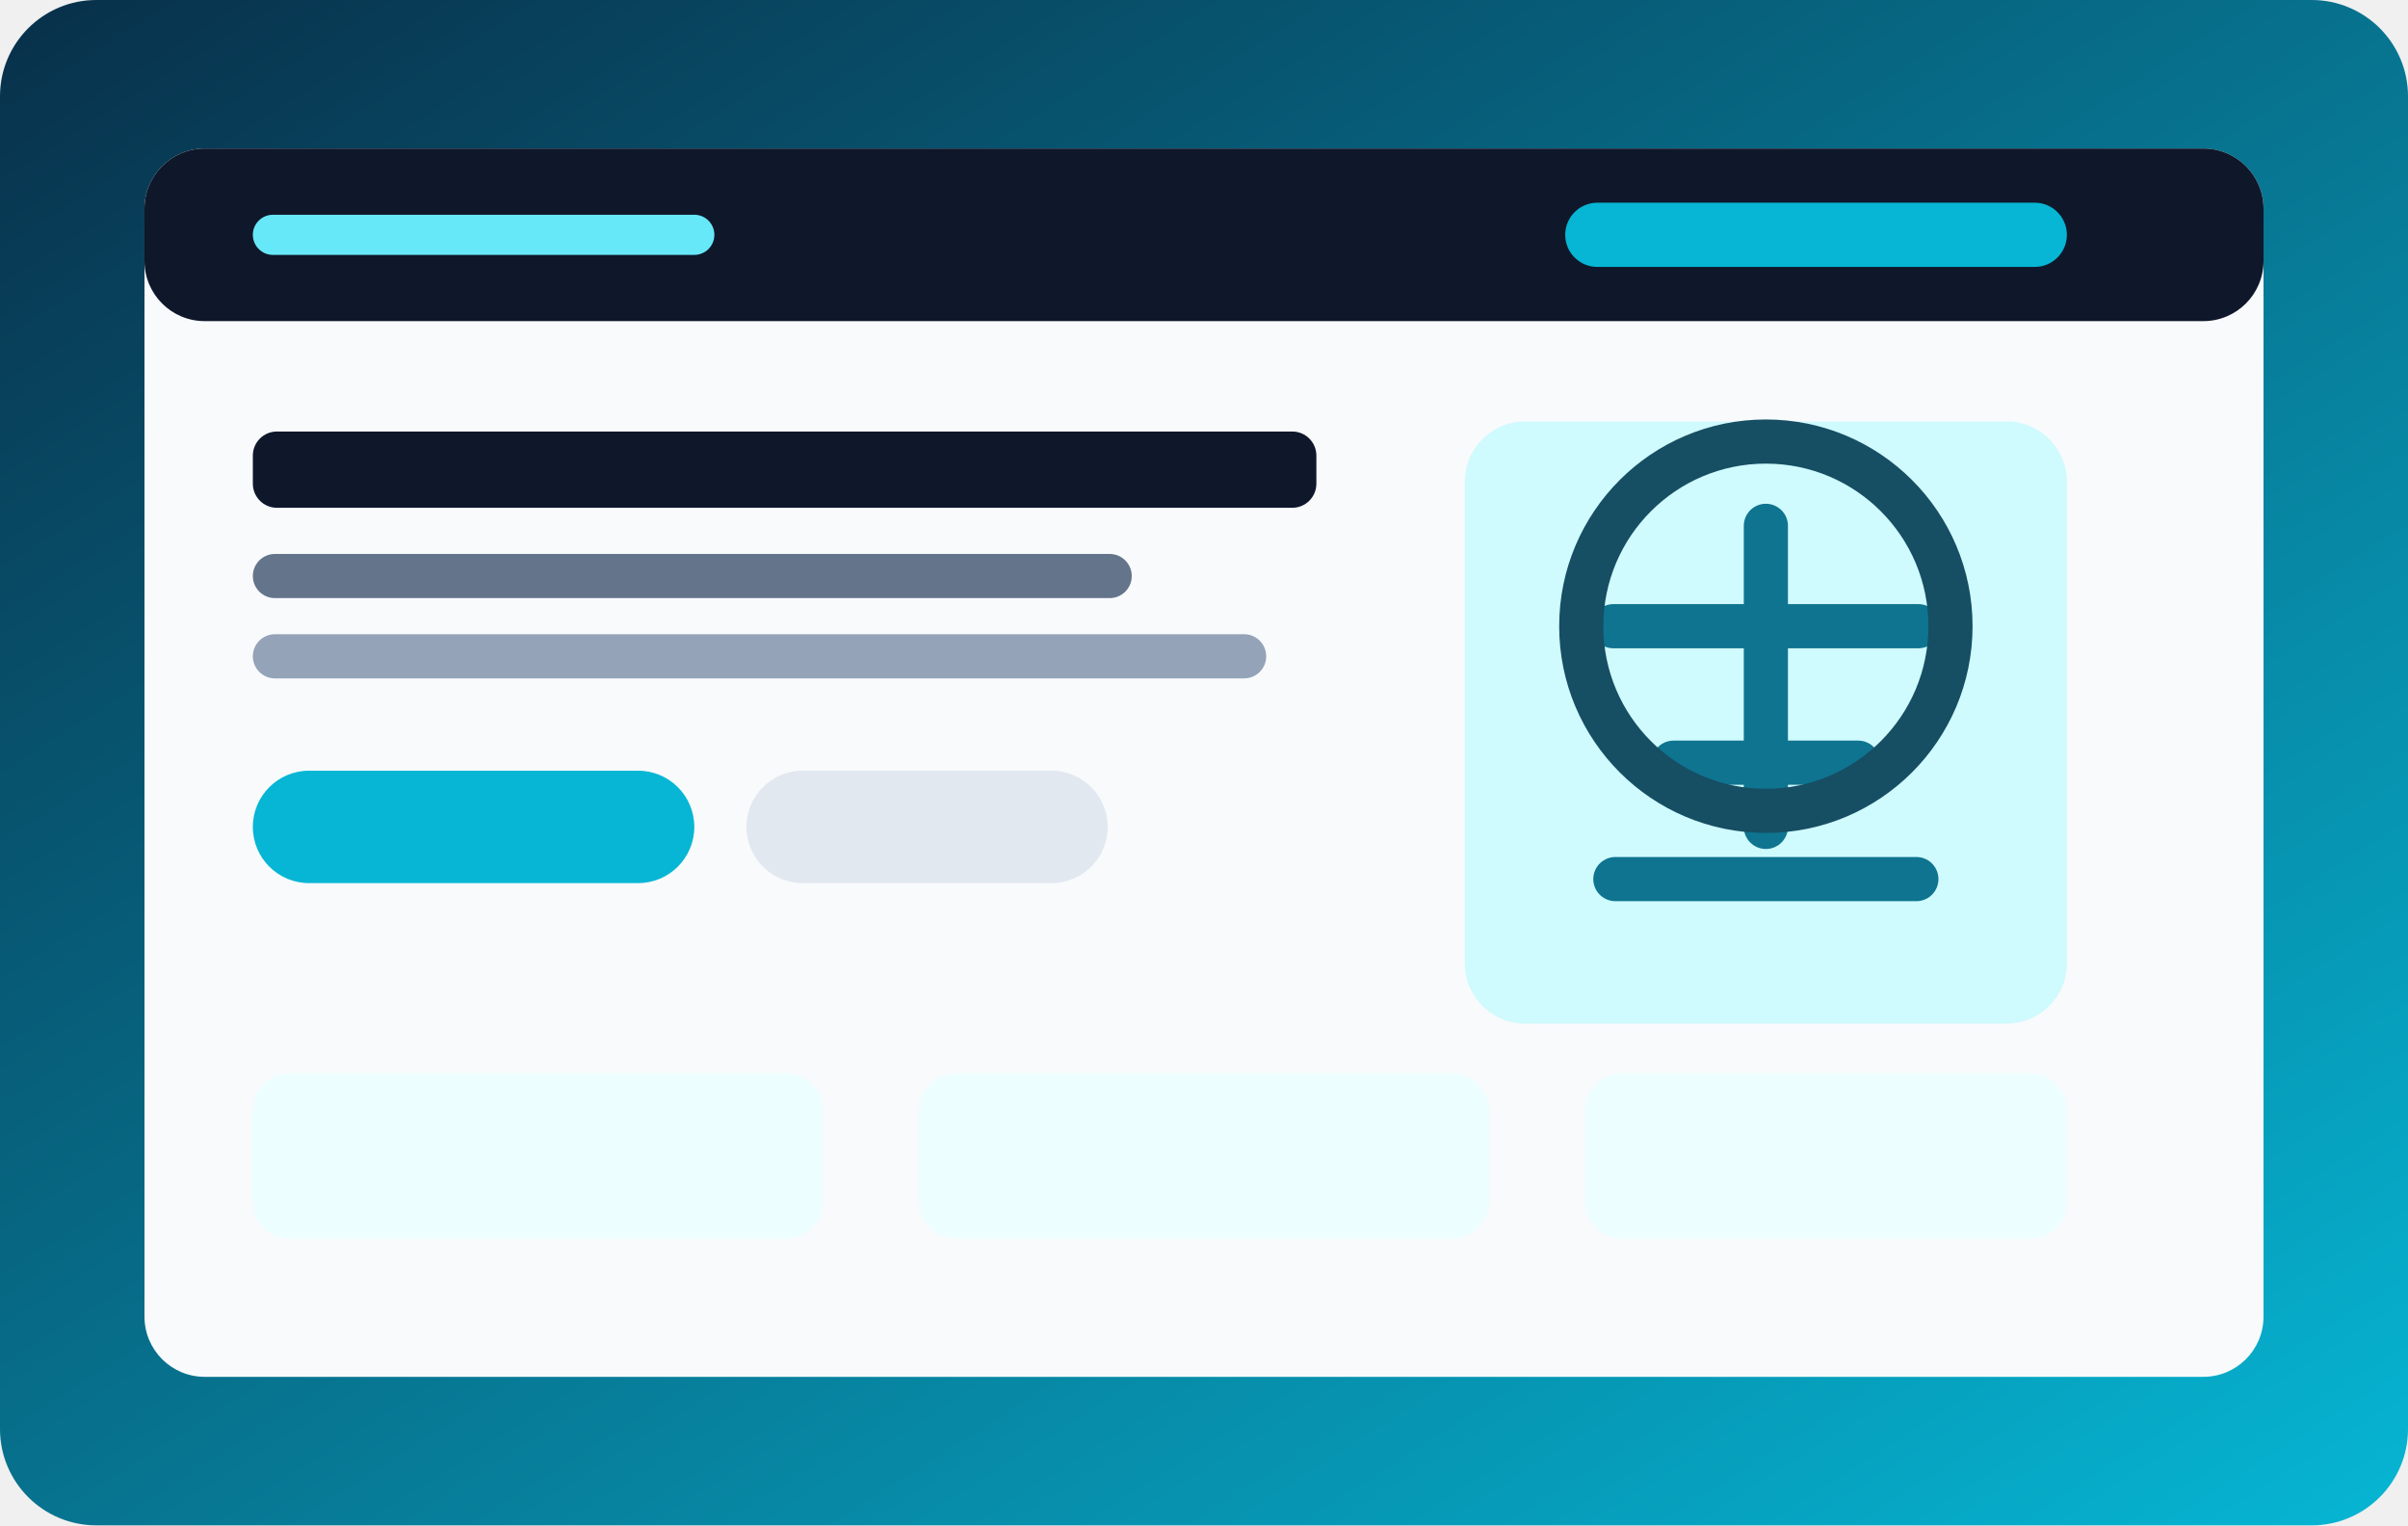
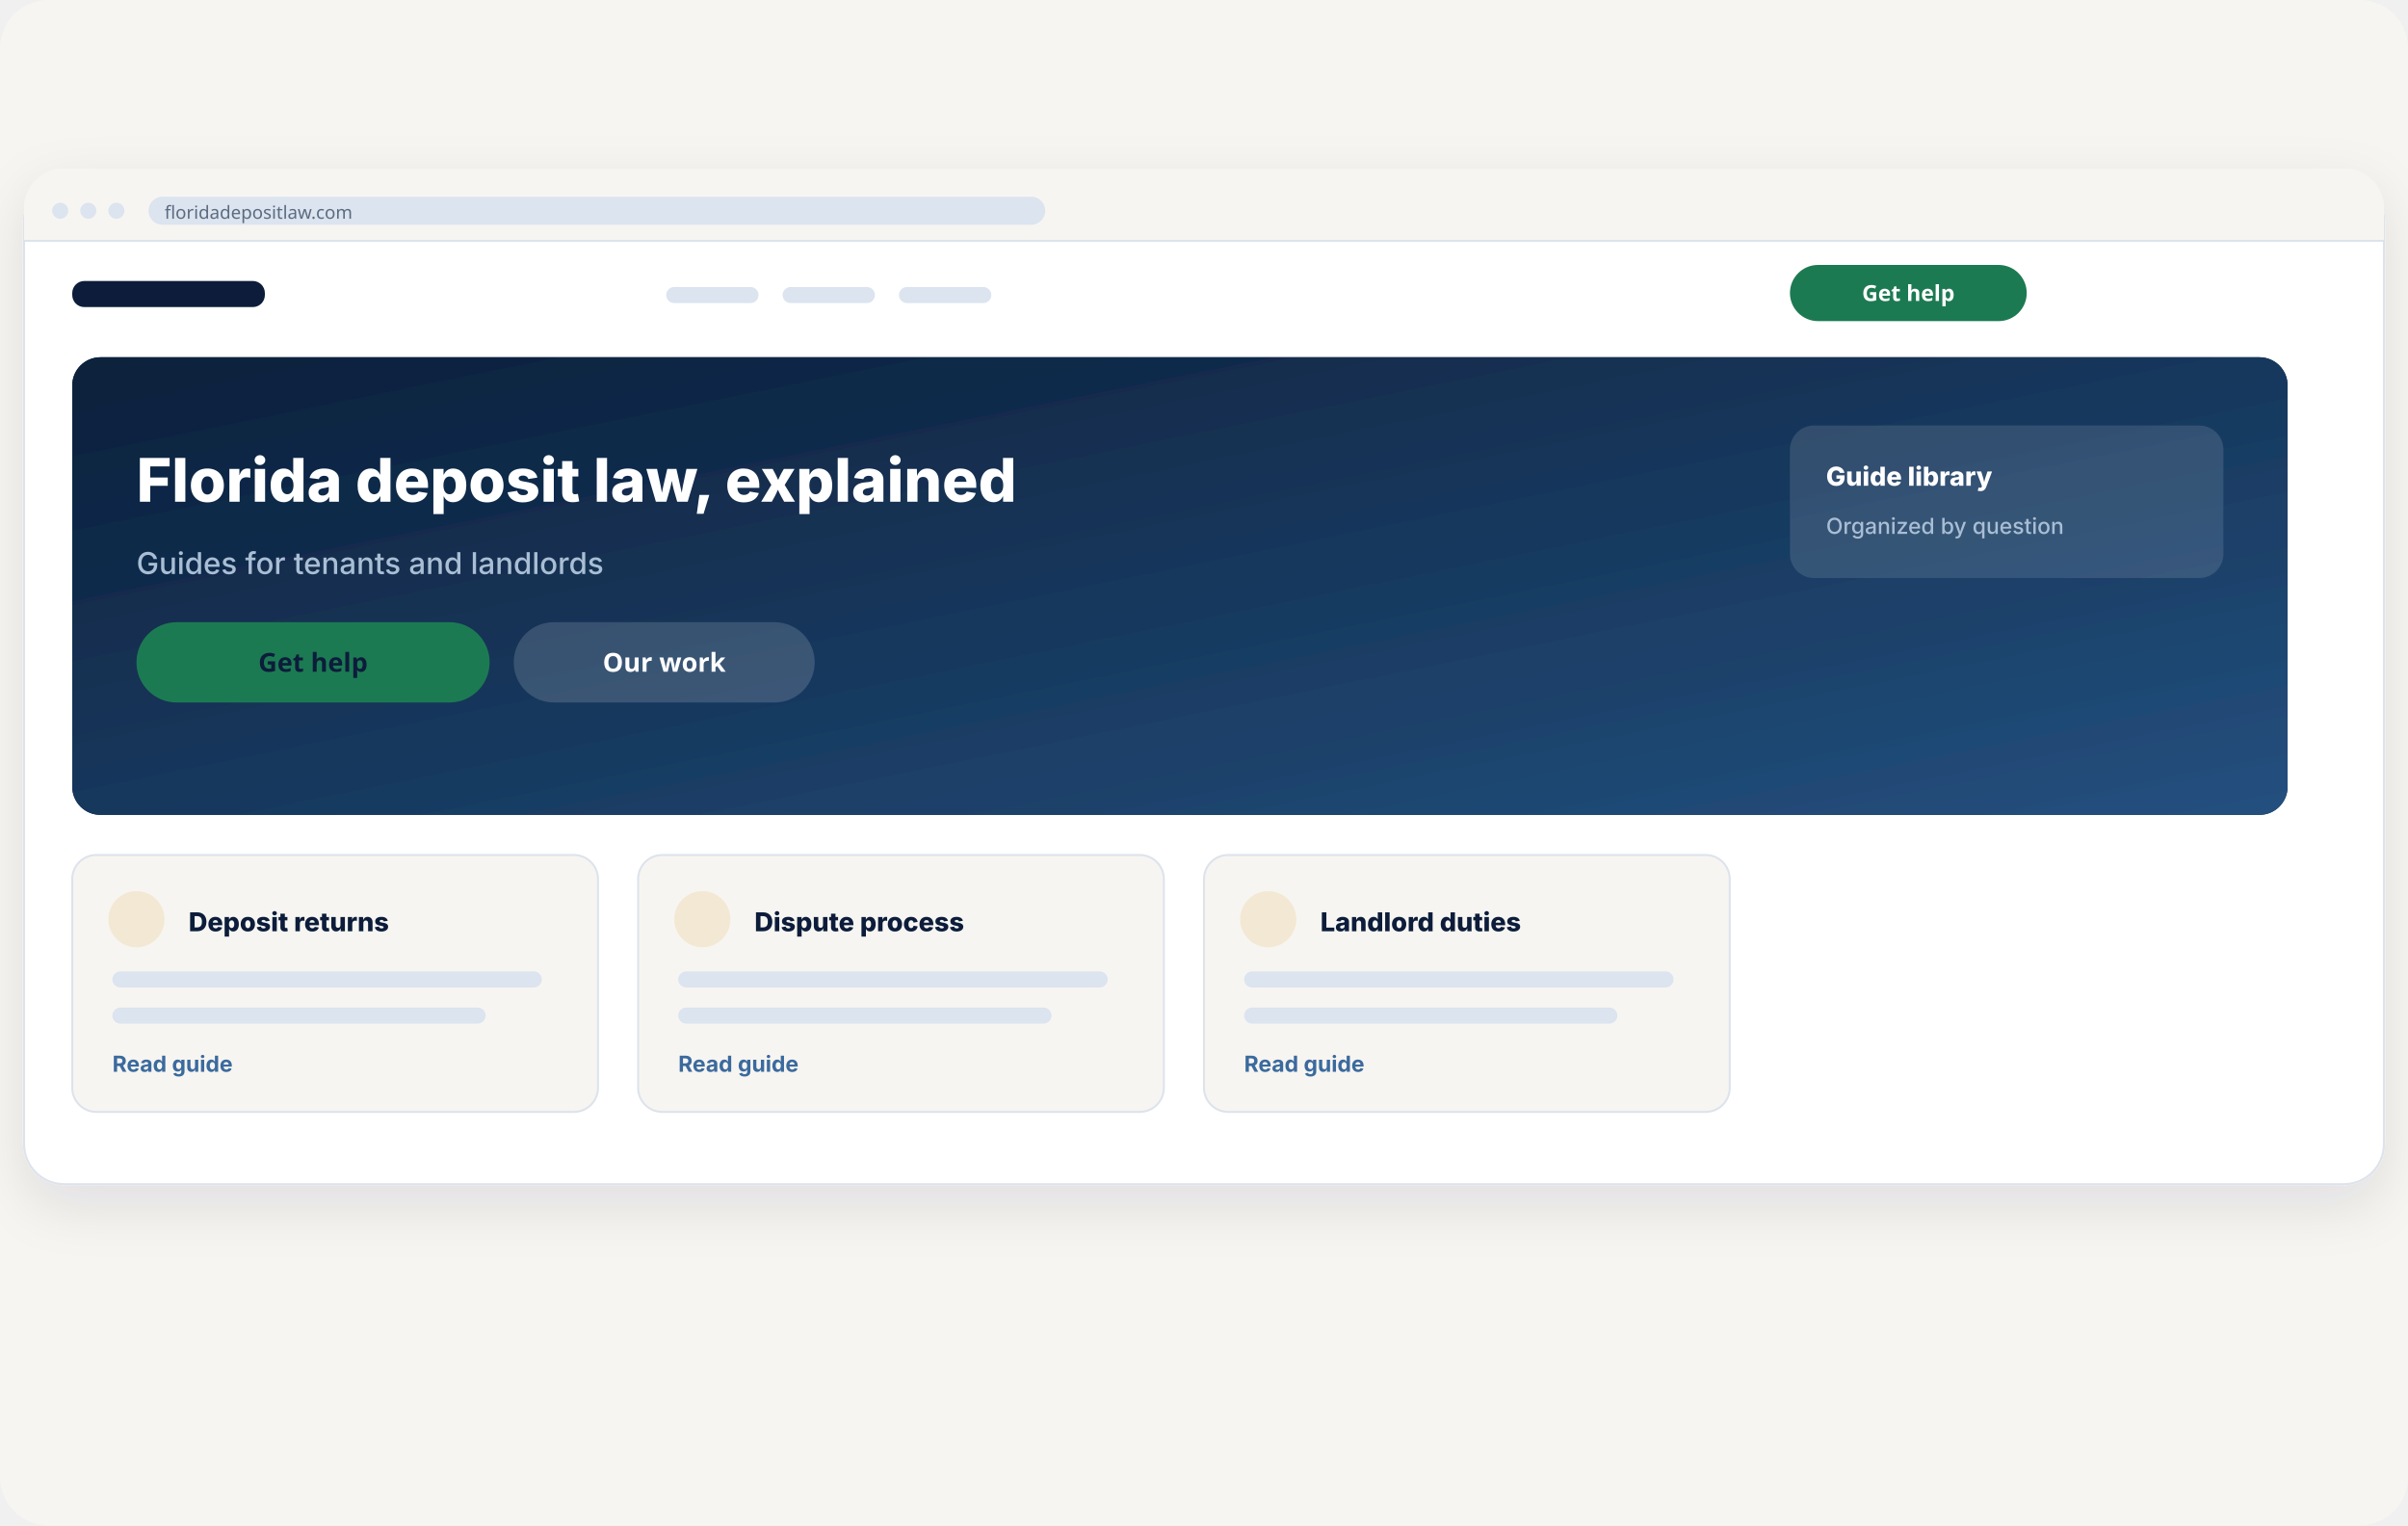
- <svg xmlns="http://www.w3.org/2000/svg" viewBox="0 0 1200 760" role="img" aria-labelledby="title desc">
+ <svg xmlns="http://www.w3.org/2000/svg" viewBox="0 0 1200 760" width="1200" height="760" role="img" aria-labelledby="t d" preserveAspectRatio="xMidYMid meet">
  <defs>
-     <linearGradient id="bg" x1="0" x2="1" y1="0" y2="1">
-       <stop stop-color="#082f49" />
-       <stop offset="1" stop-color="#06b6d4" />
+     <filter id="soft" x="-30%" y="-30%" width="160%" height="160%">
+       <feDropShadow dx="0" dy="10" stdDeviation="14" flood-color="#0b1f3a" flood-opacity="0.10" />
+     </filter>
+     <linearGradient id="mockWash" x1="0" y1="0" x2="1" y2="1">
+       <stop stop-color="#0b1f3a" />
+       <stop offset="1" stop-color="#23507f" />
    </linearGradient>
  </defs>
-   <rect width="1200" height="760" rx="48" fill="url(#bg)" />
-   <rect x="72" y="74" width="1056" height="612" rx="30" fill="#f8fafc" />
-   <rect x="72" y="74" width="1056" height="86" rx="30" fill="#0f172a" />
-   <rect x="126" y="107" width="230" height="20" rx="10" fill="#67e8f9" />
-   <rect x="780" y="101" width="250" height="32" rx="16" fill="#06b6d4" />
-   <rect x="126" y="215" width="530" height="38" rx="12" fill="#0f172a" />
-   <rect x="126" y="276" width="438" height="22" rx="11" fill="#64748b" />
-   <rect x="126" y="316" width="505" height="22" rx="11" fill="#94a3b8" />
-   <rect x="126" y="384" width="220" height="56" rx="28" fill="#06b6d4" />
-   <rect x="372" y="384" width="180" height="56" rx="28" fill="#e2e8f0" />
-   <rect x="730" y="210" width="300" height="300" rx="30" fill="#cffafe" />
-   <path d="M805 438h150M834 380h92M880 262v150M804 312h152" stroke="#0e7490" stroke-width="22" stroke-linecap="round" />
-   <circle cx="880" cy="312" r="92" fill="none" stroke="#164e63" stroke-width="22" />
-   <rect x="126" y="535" width="284" height="82" rx="18" fill="#ecfeff" />
-   <rect x="458" y="535" width="284" height="82" rx="18" fill="#ecfeff" />
-   <rect x="790" y="535" width="240" height="82" rx="18" fill="#ecfeff" />
+   <rect width="1200" height="760" rx="24" fill="#f7f5f1" />
+   <g filter="url(#soft)">
+     <g>
+       <rect x="12" y="90" width="1176" height="500" rx="20" fill="#ffffff" stroke="#dde3ec" />
+       <path d="M12 120 v-16 a20 20 0 0 1 20 -20 h1136 a20 20 0 0 1 20 20 v16 Z" fill="#f7f5f1" />
+       <line x1="12" y1="120" x2="1188" y2="120" stroke="#dde3ec" />
+       <circle cx="30" cy="105" r="4" fill="#dbe4ef" />
+       <circle cx="44" cy="105" r="4" fill="#dbe4ef" />
+       <circle cx="58" cy="105" r="4" fill="#dbe4ef" />
+       <rect x="74" y="98" width="446.88" height="14" rx="7" fill="#dbe4ef" />
+       <text x="82" y="109" font-family="system-ui, sans-serif" font-size="9" fill="#5b6b80">floridadepositlaw.com</text>
+       <g transform="translate(12 120)">
+         <rect x="24" y="20" width="96" height="13" rx="6" fill="#0b1f3a" />
+         <rect x="320" y="23" width="46" height="8" rx="4" fill="#dbe4ef" />
+         <rect x="378" y="23" width="46" height="8" rx="4" fill="#dbe4ef" />
+         <rect x="436" y="23" width="46" height="8" rx="4" fill="#dbe4ef" />
+         <rect x="880" y="12" width="118" height="28" rx="14" fill="#1f7a52" />
+         <text x="939" y="29.96" text-anchor="middle" font-family="system-ui, sans-serif" font-size="11" font-weight="700" fill="#ffffff">Get help</text>
+         <rect x="24" y="58" width="1104" height="228" rx="14" fill="#0b1f3a" />
+         <rect x="24" y="58" width="1104" height="228" rx="14" fill="url(#mockWash)" />
+         <text x="56" y="130" text-anchor="start" font-family="system-ui, -apple-system, sans-serif" font-size="30" font-weight="800" fill="#ffffff">Florida deposit law, explained</text>
+         <text x="56" y="166" text-anchor="start" font-family="system-ui, -apple-system, sans-serif" font-size="15" font-weight="500" fill="#a9bed4">Guides for tenants and landlords</text>
+         <rect x="56" y="190" width="176" height="40" rx="20" fill="#1f7a52" />
+         <text x="144" y="214.68" text-anchor="middle" font-family="system-ui, sans-serif" font-size="13" font-weight="700" fill="#0b1f3a">Get help</text>
+         <rect x="244" y="190" width="150" height="40" rx="20" fill="rgba(255,255,255,0.15)" />
+         <text x="319" y="214.68" text-anchor="middle" font-family="system-ui, sans-serif" font-size="13" font-weight="700" fill="#ffffff">Our work</text>
+         <rect x="880" y="92" width="216" height="76" rx="12" fill="rgba(255,255,255,0.12)" />
+         <text x="898" y="122" text-anchor="start" font-family="system-ui, -apple-system, sans-serif" font-size="13" font-weight="800" fill="#ffffff">Guide library</text>
+         <text x="898" y="146" text-anchor="start" font-family="system-ui, -apple-system, sans-serif" font-size="11" font-weight="500" fill="#a9bed4">Organized by question</text>
+         <rect x="24" y="306" width="262" height="128" rx="12" fill="#f7f5f1" stroke="#dde3ec" />
+         <circle cx="56" cy="338" r="14" fill="#f3e8d3" />
+         <text x="82" y="344" text-anchor="start" font-family="system-ui, -apple-system, sans-serif" font-size="13" font-weight="800" fill="#0b1f3a">Deposit returns</text>
+         <rect x="44" y="364" width="214" height="8" rx="4" fill="#dbe4ef" />
+         <rect x="44" y="382" width="186" height="8" rx="4" fill="#dbe4ef" />
+         <text x="44" y="414" text-anchor="start" font-family="system-ui, -apple-system, sans-serif" font-size="11" font-weight="700" fill="#3a6a9e">Read guide</text>
+         <rect x="306" y="306" width="262" height="128" rx="12" fill="#f7f5f1" stroke="#dde3ec" />
+         <circle cx="338" cy="338" r="14" fill="#f3e8d3" />
+         <text x="364" y="344" text-anchor="start" font-family="system-ui, -apple-system, sans-serif" font-size="13" font-weight="800" fill="#0b1f3a">Dispute process</text>
+         <rect x="326" y="364" width="214" height="8" rx="4" fill="#dbe4ef" />
+         <rect x="326" y="382" width="186" height="8" rx="4" fill="#dbe4ef" />
+         <text x="326" y="414" text-anchor="start" font-family="system-ui, -apple-system, sans-serif" font-size="11" font-weight="700" fill="#3a6a9e">Read guide</text>
+         <rect x="588" y="306" width="262" height="128" rx="12" fill="#f7f5f1" stroke="#dde3ec" />
+         <circle cx="620" cy="338" r="14" fill="#f3e8d3" />
+         <text x="646" y="344" text-anchor="start" font-family="system-ui, -apple-system, sans-serif" font-size="13" font-weight="800" fill="#0b1f3a">Landlord duties</text>
+         <rect x="608" y="364" width="214" height="8" rx="4" fill="#dbe4ef" />
+         <rect x="608" y="382" width="186" height="8" rx="4" fill="#dbe4ef" />
+         <text x="608" y="414" text-anchor="start" font-family="system-ui, -apple-system, sans-serif" font-size="11" font-weight="700" fill="#3a6a9e">Read guide</text>
+       </g>
+     </g>
+   </g>
</svg>
